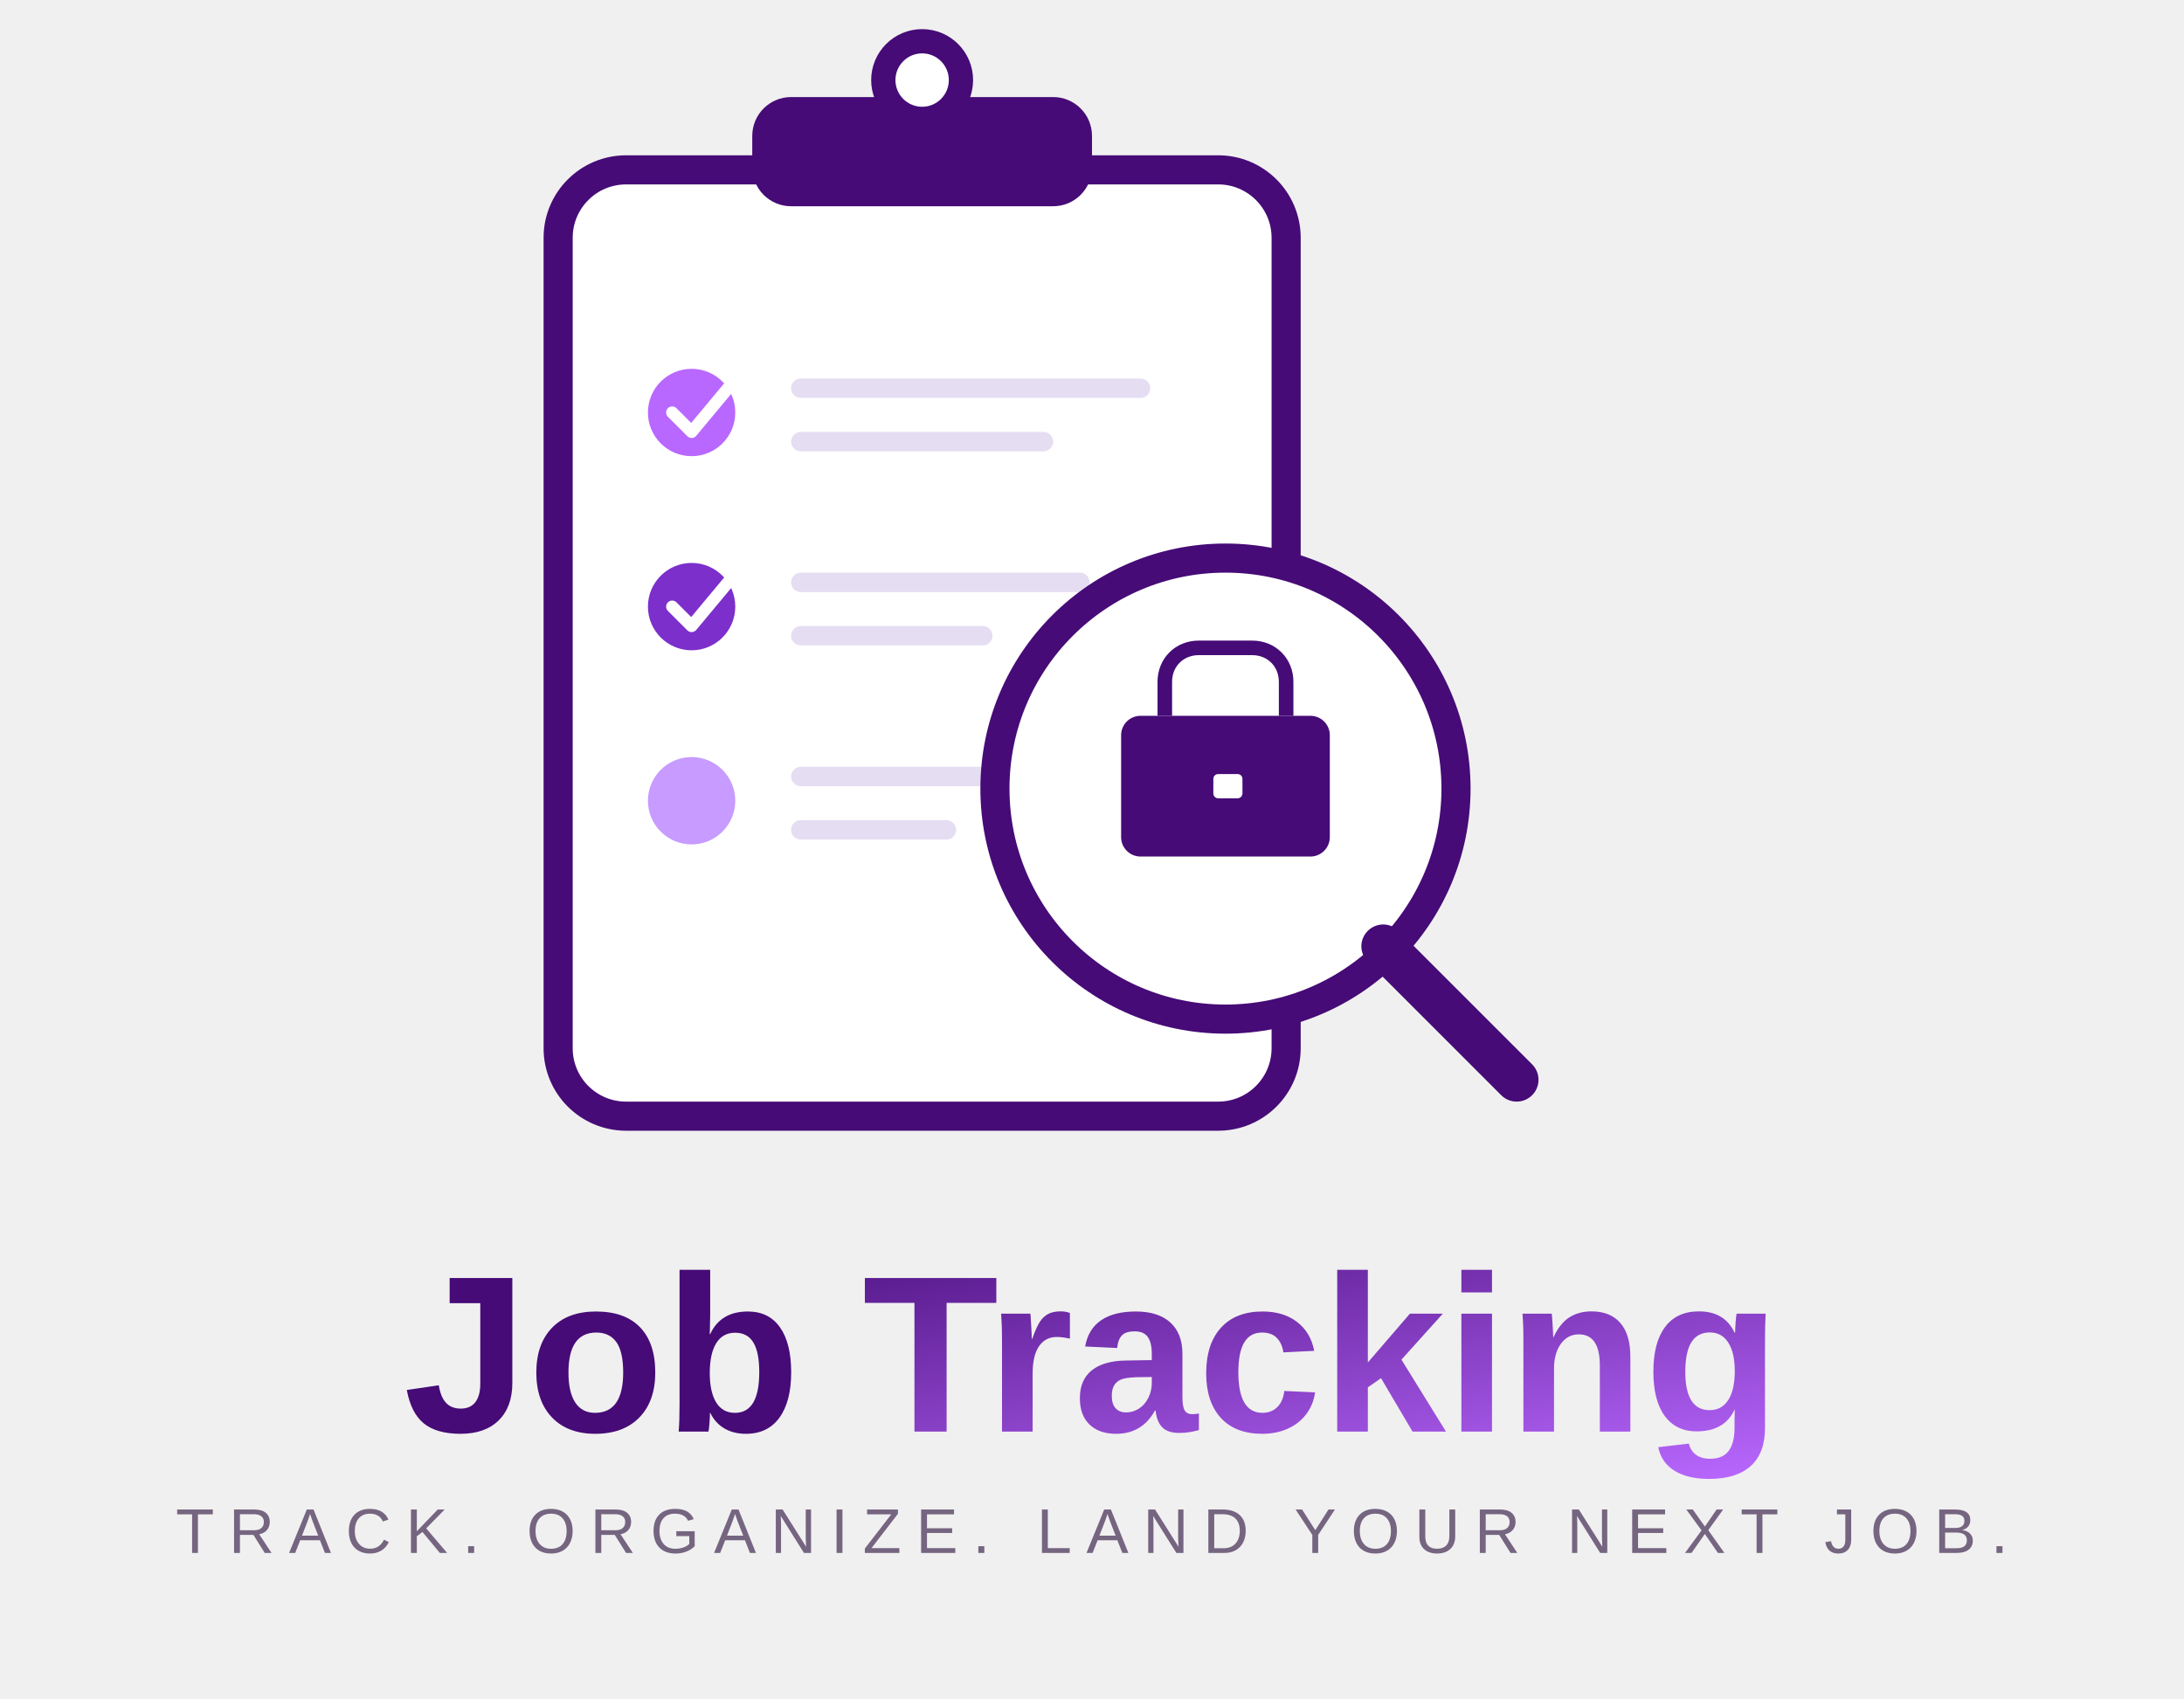
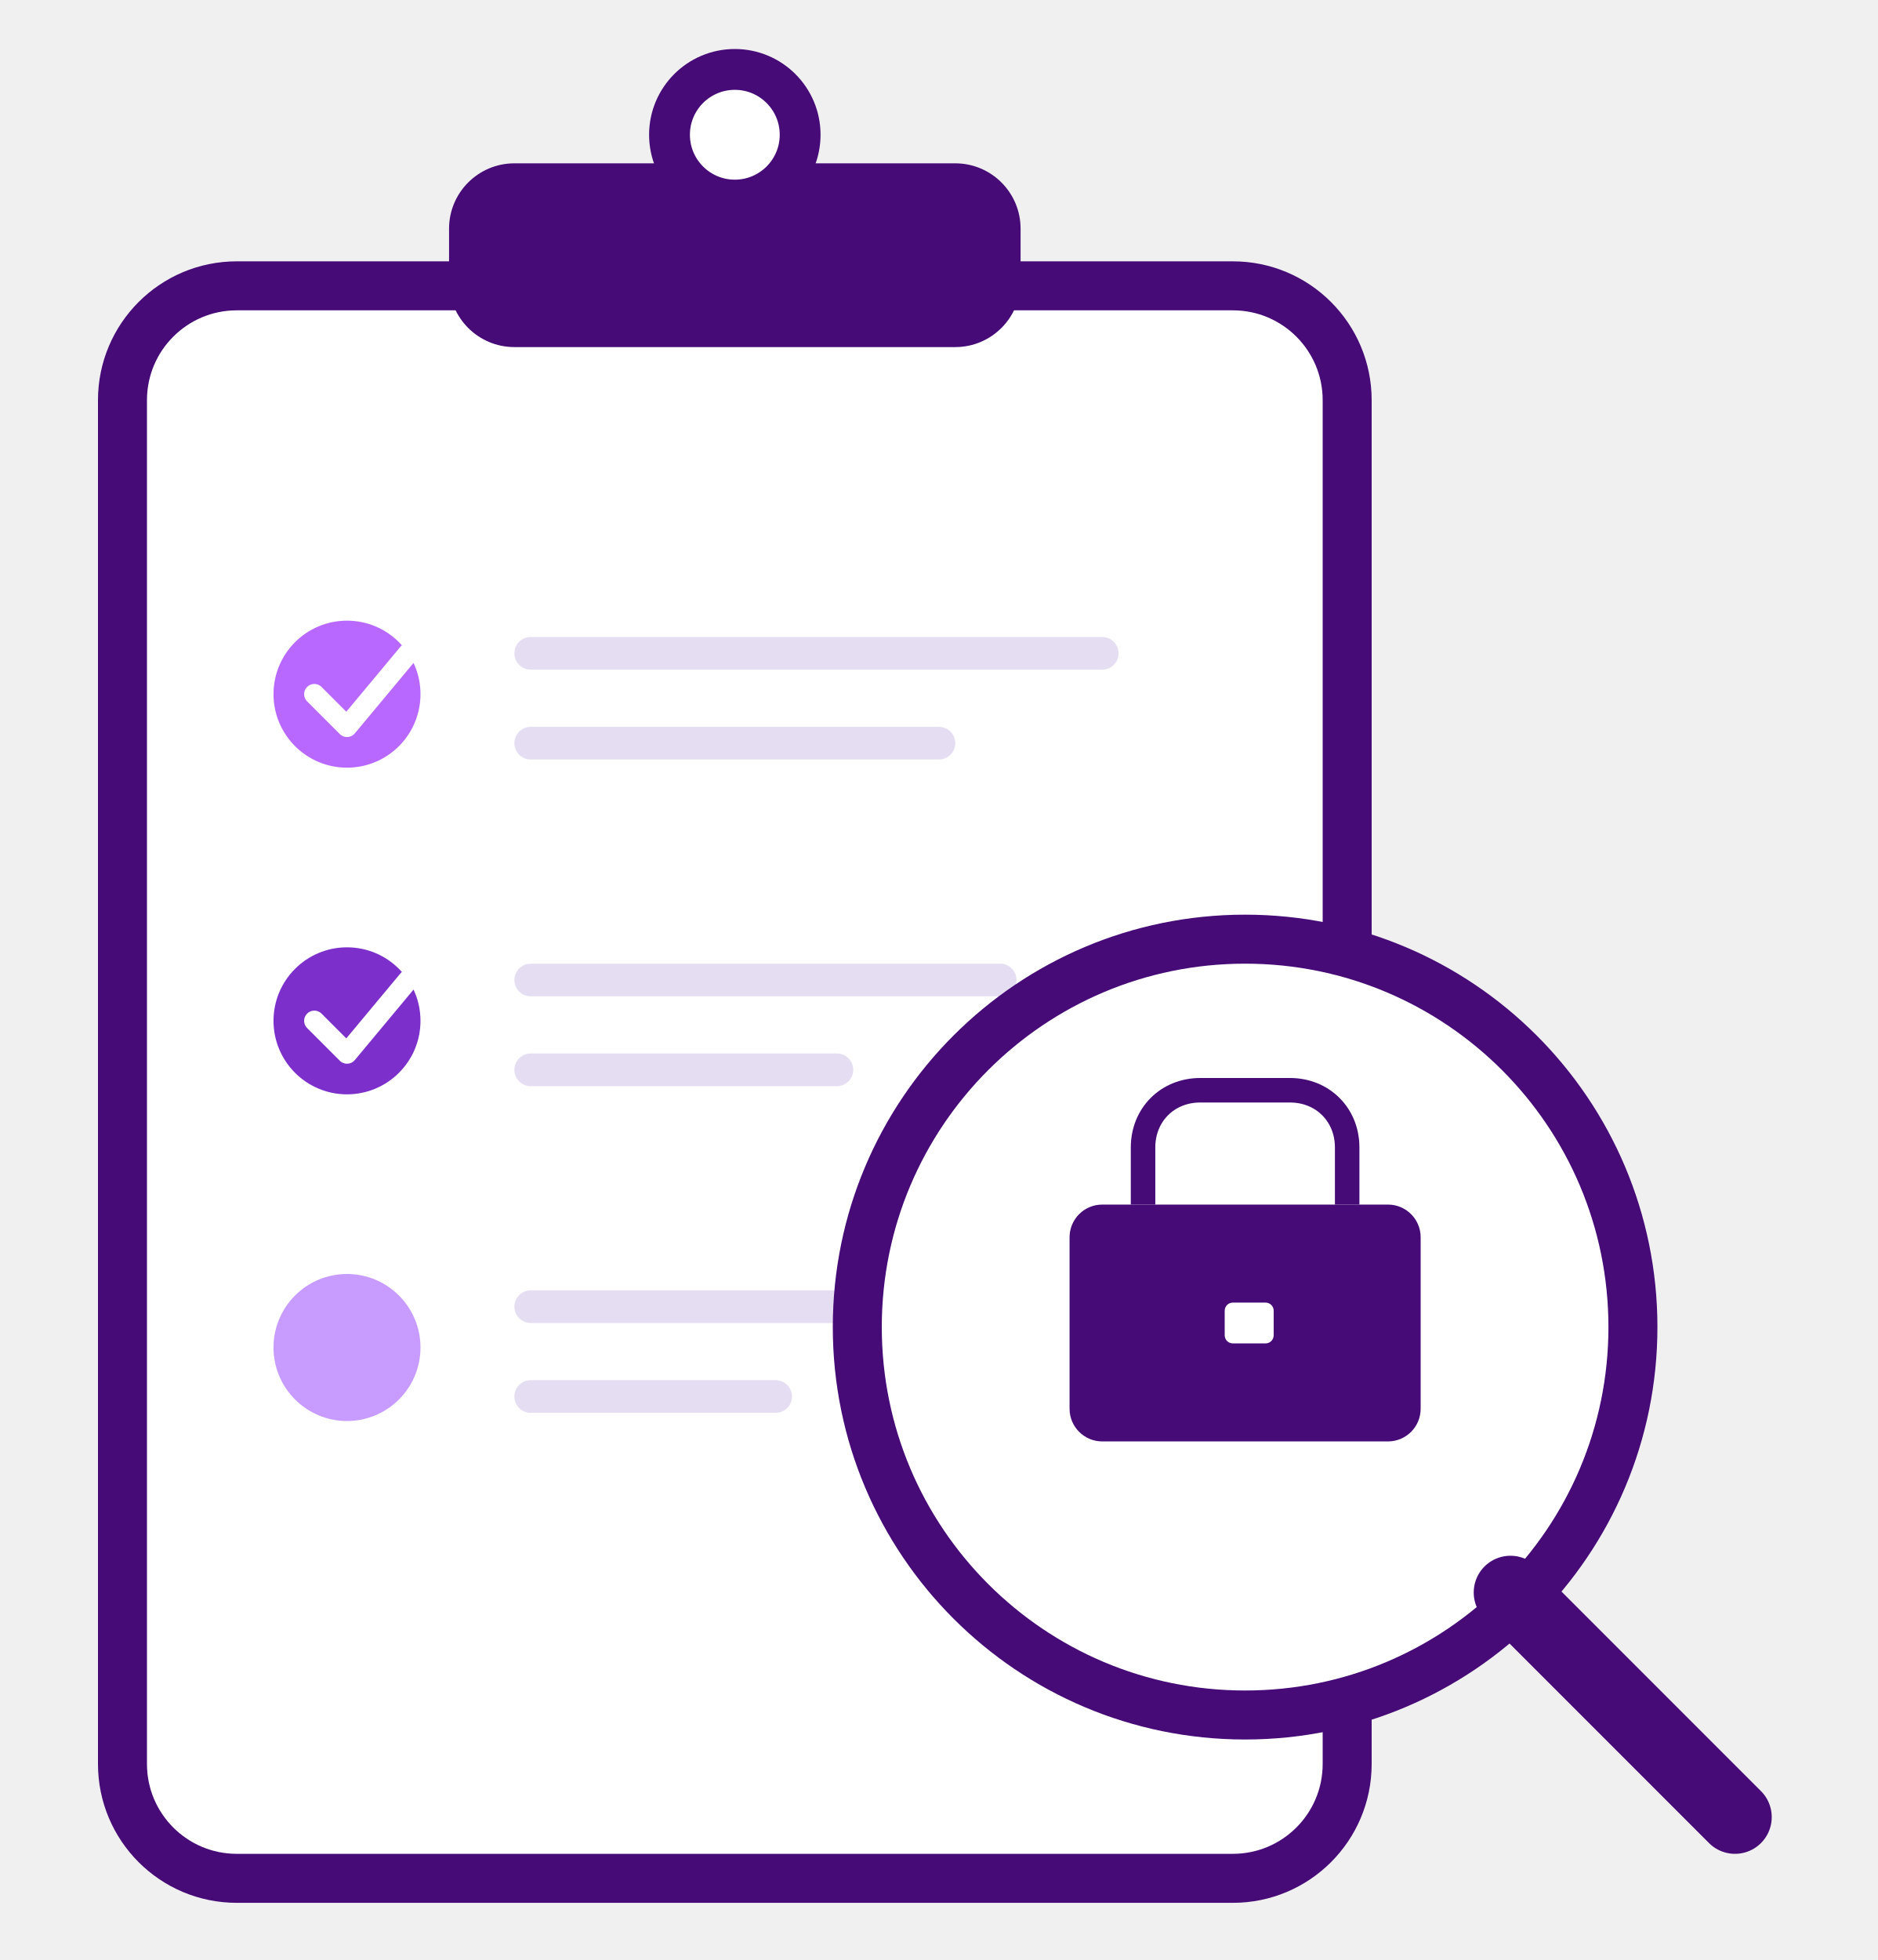
- <svg xmlns="http://www.w3.org/2000/svg" width="900" height="700" viewBox="0 0 900 700">
-   <defs>
-     <linearGradient id="purple" x1="0%" y1="0%" x2="100%" y2="100%">
-       <stop offset="0%" stop-color="#460B77" />
-       <stop offset="100%" stop-color="#B968FF" />
-     </linearGradient>
-     <style>
-       .title{
-         font:700 92px "Poppins","Segoe UI",Arial,sans-serif;
-       }
-       .tagline{
-         font:500 26px "Poppins","Segoe UI",Arial,sans-serif;
-         letter-spacing:6px;
-       }
-     </style>
-   </defs>
+ <svg xmlns="http://www.w3.org/2000/svg" viewBox="200 0 460 480">
  <rect x="230" y="70" width="300" height="390" rx="28" fill="#ffffff" stroke="#460B77" stroke-width="12" />
  <rect x="310" y="40" width="140" height="45" rx="16" fill="#460B77" />
  <circle cx="380" cy="33" r="16" fill="#ffffff" stroke="#460B77" stroke-width="10" />
  <circle cx="285" cy="170" r="18" fill="#B968FF" />
  <path d="M277 170l8 8 15-18" fill="none" stroke="white" stroke-width="5" stroke-linecap="round" stroke-linejoin="round" />
  <line x1="330" y1="160" x2="470" y2="160" stroke="#E5DDF2" stroke-width="8" stroke-linecap="round" />
  <line x1="330" y1="182" x2="430" y2="182" stroke="#E5DDF2" stroke-width="8" stroke-linecap="round" />
  <circle cx="285" cy="250" r="18" fill="#7C2FCB" />
  <path d="M277 250l8 8 15-18" fill="none" stroke="white" stroke-width="5" stroke-linecap="round" stroke-linejoin="round" />
  <line x1="330" y1="240" x2="445" y2="240" stroke="#E5DDF2" stroke-width="8" stroke-linecap="round" />
  <line x1="330" y1="262" x2="405" y2="262" stroke="#E5DDF2" stroke-width="8" stroke-linecap="round" />
  <circle cx="285" cy="330" r="18" fill="#C79BFF" />
  <line x1="330" y1="320" x2="405" y2="320" stroke="#E5DDF2" stroke-width="8" stroke-linecap="round" />
  <line x1="330" y1="342" x2="390" y2="342" stroke="#E5DDF2" stroke-width="8" stroke-linecap="round" />
  <circle cx="505" cy="325" r="95" fill="#ffffff" stroke="#460B77" stroke-width="12" />
  <line x1="570" y1="390" x2="625" y2="445" stroke="#460B77" stroke-width="18" stroke-linecap="round" />
  <rect x="462" y="295" width="86" height="58" rx="8" fill="#460B77" />
  <path d="M480 295v-14c0-8 6-14 14-14h22c8 0 14 6 14 14v14" fill="none" stroke="#460B77" stroke-width="6" />
  <rect x="500" y="319" width="12" height="10" rx="2" fill="white" />
-   <text x="450" y="590" text-anchor="middle" class="title">
-     <tspan fill="#460B77">Job</tspan>
-     <tspan fill="url(#purple)">Tracking</tspan>
-   </text>
-   <text x="450" y="640" text-anchor="middle" class="tagline" fill="#756580">
- 
-       TRACK. ORGANIZE. LAND YOUR NEXT JOB.
- 
-   </text>
</svg>
